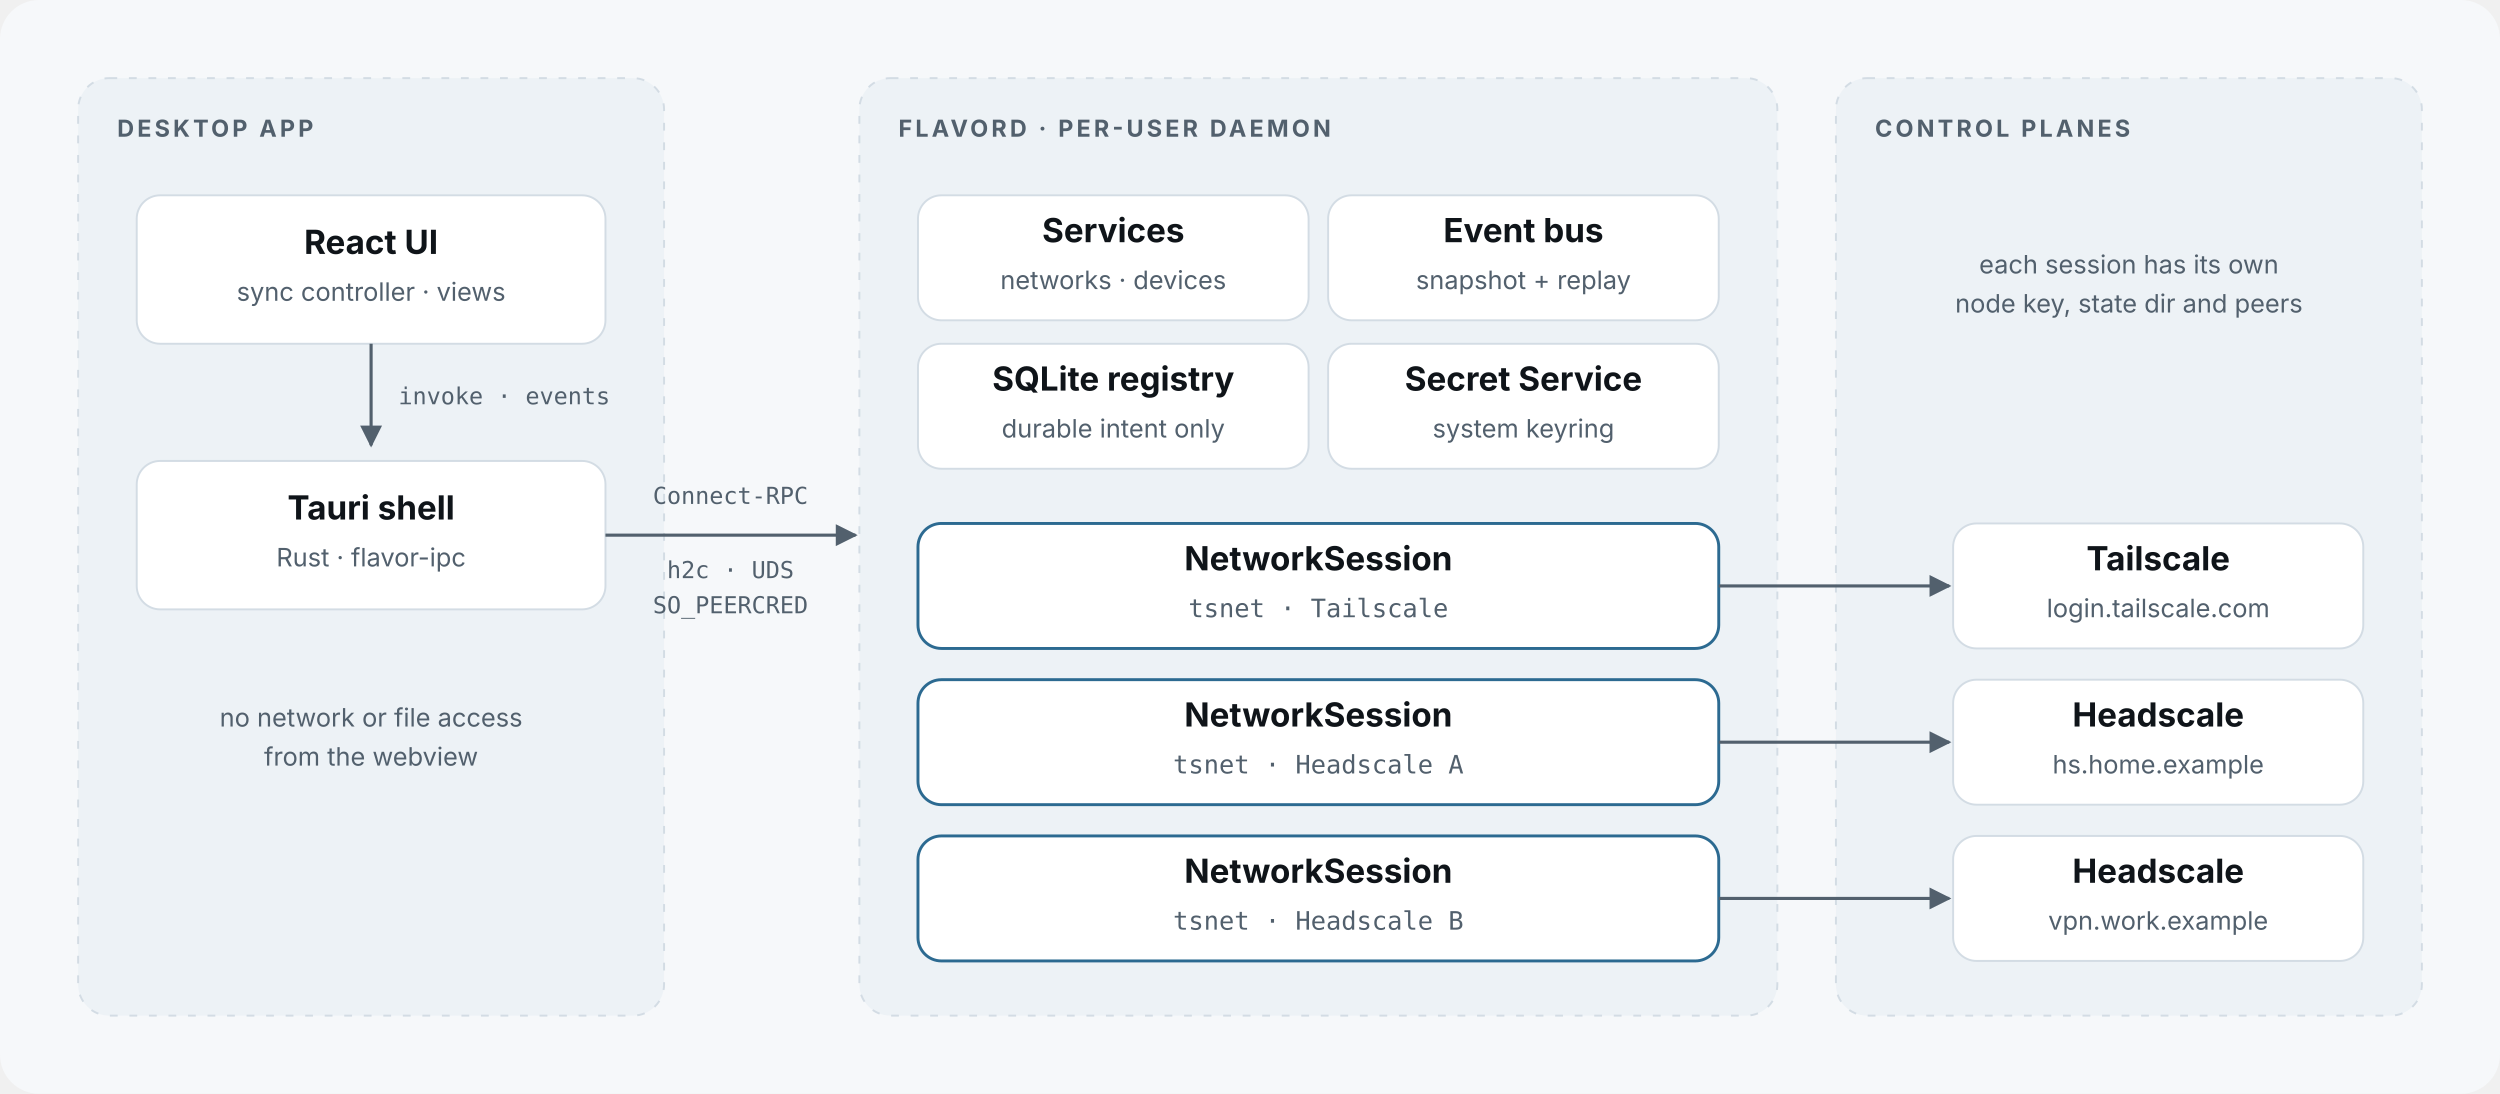
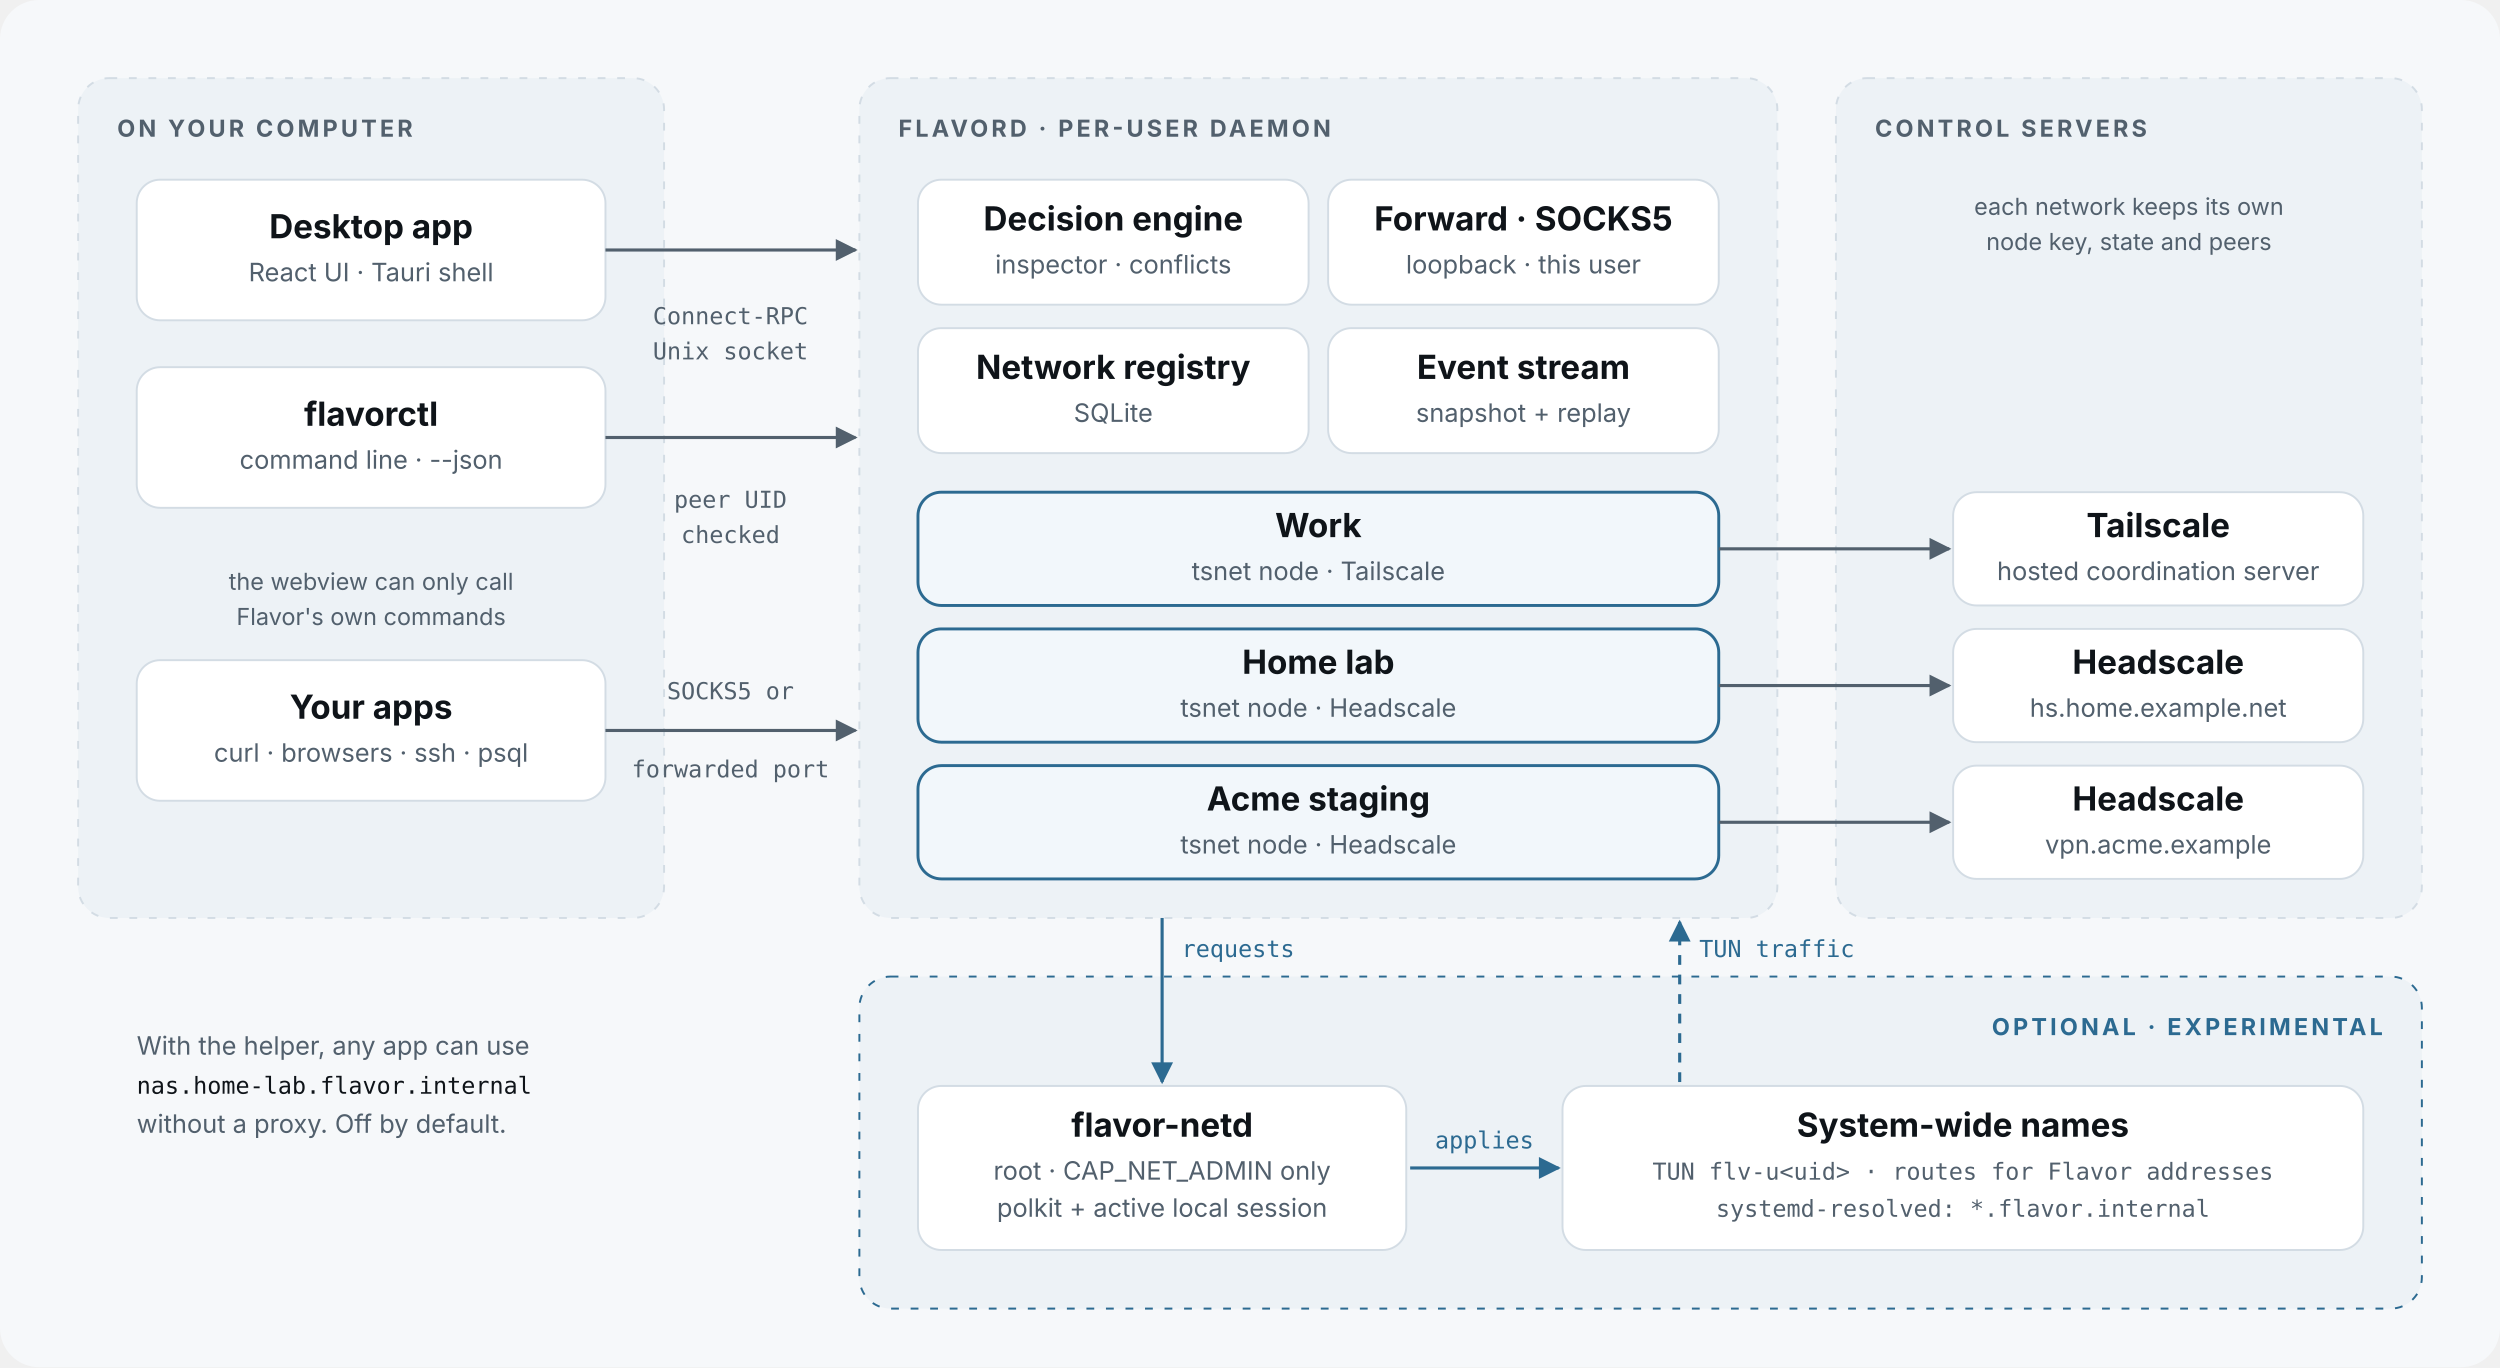
- <svg xmlns="http://www.w3.org/2000/svg" width="1280" height="560" viewBox="0 0 1280 560" role="img" aria-label="Flavor architecture">
+ <svg xmlns="http://www.w3.org/2000/svg" width="1280" height="700" viewBox="0 0 1280 700" role="img" aria-labelledby="title desc">
  <defs>
    <marker id="ah" viewBox="0 0 10 10" refX="9" refY="5" markerWidth="7" markerHeight="7" orient="auto-start-reverse">
      <path d="M0 0L10 5L0 10z" fill="#52606D" />
    </marker>
+     <marker id="aha" viewBox="0 0 10 10" refX="9" refY="5" markerWidth="7" markerHeight="7" orient="auto-start-reverse">
+       <path d="M0 0L10 5L0 10z" fill="#2C6A91" />
+     </marker>
  </defs>
-   <rect width="1280" height="560" rx="20" fill="#F6F8FA" />
-   <rect x="40" y="40" width="300" height="480" rx="16" fill="#EDF2F6" stroke="#D3DCE4" stroke-dasharray="4 6" />
-   <text x="60" y="70" font-family="Inter, ui-sans-serif, -apple-system, 'Segoe UI', Helvetica, Arial, sans-serif" font-size="12" font-weight="700" letter-spacing="1.6" fill="#52606D">DESKTOP APP</text>
-   <rect x="440" y="40" width="470" height="480" rx="16" fill="#EDF2F6" stroke="#D3DCE4" stroke-dasharray="4 6" />
-   <text x="460" y="70" font-family="Inter, ui-sans-serif, -apple-system, 'Segoe UI', Helvetica, Arial, sans-serif" font-size="12" font-weight="700" letter-spacing="1.6" fill="#52606D">FLAVORD · PER-USER DAEMON</text>
-   <rect x="940" y="40" width="300" height="480" rx="16" fill="#EDF2F6" stroke="#D3DCE4" stroke-dasharray="4 6" />
-   <text x="960" y="70" font-family="Inter, ui-sans-serif, -apple-system, 'Segoe UI', Helvetica, Arial, sans-serif" font-size="12" font-weight="700" letter-spacing="1.6" fill="#52606D">CONTROL PLANES</text>
-   <rect x="70" y="100" width="240" height="76" rx="12" fill="#FFFFFF" stroke="#D3DCE4" stroke-width="1" />
-   <text x="190.0" y="130.0" text-anchor="middle" font-family="Inter, ui-sans-serif, -apple-system, 'Segoe UI', Helvetica, Arial, sans-serif" font-size="17" font-weight="650" fill="#0F1419">React UI</text>
-   <text x="190.0" y="154.0" text-anchor="middle" font-family="Inter, ui-sans-serif, -apple-system, 'Segoe UI', Helvetica, Arial, sans-serif" font-size="13" fill="#52606D">sync controller · views</text>
-   <line x1="190" y1="176" x2="190" y2="228" stroke="#52606D" stroke-width="1.6" marker-end="url(#ah)" />
-   <text x="204" y="207" font-family="'JetBrains Mono', ui-monospace, SFMono-Regular, Menlo, Consolas, monospace" font-size="12" fill="#52606D">invoke · events</text>
-   <rect x="70" y="236" width="240" height="76" rx="12" fill="#FFFFFF" stroke="#D3DCE4" stroke-width="1" />
-   <text x="190.0" y="266.0" text-anchor="middle" font-family="Inter, ui-sans-serif, -apple-system, 'Segoe UI', Helvetica, Arial, sans-serif" font-size="17" font-weight="650" fill="#0F1419">Tauri shell</text>
-   <text x="190.0" y="290.0" text-anchor="middle" font-family="Inter, ui-sans-serif, -apple-system, 'Segoe UI', Helvetica, Arial, sans-serif" font-size="13" fill="#52606D">Rust · flavor-ipc</text>
-   <text x="190" y="372" text-anchor="middle" font-family="Inter, ui-sans-serif, -apple-system, 'Segoe UI', Helvetica, Arial, sans-serif" font-size="13" fill="#52606D">no network or file access</text>
-   <text x="190" y="392" text-anchor="middle" font-family="Inter, ui-sans-serif, -apple-system, 'Segoe UI', Helvetica, Arial, sans-serif" font-size="13" fill="#52606D">from the webview</text>
-   <line x1="310" y1="274" x2="438" y2="274" stroke="#52606D" stroke-width="1.6" marker-end="url(#ah)" />
-   <text x="374.0" y="258" text-anchor="middle" font-family="'JetBrains Mono', ui-monospace, SFMono-Regular, Menlo, Consolas, monospace" font-size="12" fill="#52606D">Connect-RPC</text>
-   <text x="374" y="296" text-anchor="middle" font-family="'JetBrains Mono', ui-monospace, SFMono-Regular, Menlo, Consolas, monospace" font-size="12" fill="#52606D">h2c · UDS</text>
-   <text x="374" y="314" text-anchor="middle" font-family="'JetBrains Mono', ui-monospace, SFMono-Regular, Menlo, Consolas, monospace" font-size="12" fill="#52606D">SO_PEERCRED</text>
-   <rect x="470" y="100" width="200" height="64" rx="12" fill="#FFFFFF" stroke="#D3DCE4" stroke-width="1" />
-   <text x="570.0" y="124.0" text-anchor="middle" font-family="Inter, ui-sans-serif, -apple-system, 'Segoe UI', Helvetica, Arial, sans-serif" font-size="17" font-weight="650" fill="#0F1419">Services</text>
-   <text x="570.0" y="148.0" text-anchor="middle" font-family="Inter, ui-sans-serif, -apple-system, 'Segoe UI', Helvetica, Arial, sans-serif" font-size="13" fill="#52606D">networks · devices</text>
-   <rect x="680" y="100" width="200" height="64" rx="12" fill="#FFFFFF" stroke="#D3DCE4" stroke-width="1" />
-   <text x="780.0" y="124.0" text-anchor="middle" font-family="Inter, ui-sans-serif, -apple-system, 'Segoe UI', Helvetica, Arial, sans-serif" font-size="17" font-weight="650" fill="#0F1419">Event bus</text>
-   <text x="780.0" y="148.0" text-anchor="middle" font-family="Inter, ui-sans-serif, -apple-system, 'Segoe UI', Helvetica, Arial, sans-serif" font-size="13" fill="#52606D">snapshot + replay</text>
-   <rect x="470" y="176" width="200" height="64" rx="12" fill="#FFFFFF" stroke="#D3DCE4" stroke-width="1" />
-   <text x="570.0" y="200.0" text-anchor="middle" font-family="Inter, ui-sans-serif, -apple-system, 'Segoe UI', Helvetica, Arial, sans-serif" font-size="17" font-weight="650" fill="#0F1419">SQLite registry</text>
-   <text x="570.0" y="224.0" text-anchor="middle" font-family="Inter, ui-sans-serif, -apple-system, 'Segoe UI', Helvetica, Arial, sans-serif" font-size="13" fill="#52606D">durable intent only</text>
-   <rect x="680" y="176" width="200" height="64" rx="12" fill="#FFFFFF" stroke="#D3DCE4" stroke-width="1" />
-   <text x="780.0" y="200.0" text-anchor="middle" font-family="Inter, ui-sans-serif, -apple-system, 'Segoe UI', Helvetica, Arial, sans-serif" font-size="17" font-weight="650" fill="#0F1419">Secret Service</text>
-   <text x="780.0" y="224.0" text-anchor="middle" font-family="Inter, ui-sans-serif, -apple-system, 'Segoe UI', Helvetica, Arial, sans-serif" font-size="13" fill="#52606D">system keyring</text>
-   <rect x="470" y="268" width="410" height="64" rx="12" fill="#FFFFFF" stroke="#2C6A91" stroke-width="1.5" />
-   <text x="675.0" y="292.0" text-anchor="middle" font-family="Inter, ui-sans-serif, -apple-system, 'Segoe UI', Helvetica, Arial, sans-serif" font-size="17" font-weight="650" fill="#0F1419">NetworkSession</text>
-   <text x="675.0" y="316.0" text-anchor="middle" font-family="'JetBrains Mono', ui-monospace, SFMono-Regular, Menlo, Consolas, monospace" font-size="13" fill="#52606D">tsnet · Tailscale</text>
-   <rect x="470" y="348" width="410" height="64" rx="12" fill="#FFFFFF" stroke="#2C6A91" stroke-width="1.5" />
-   <text x="675.0" y="372.0" text-anchor="middle" font-family="Inter, ui-sans-serif, -apple-system, 'Segoe UI', Helvetica, Arial, sans-serif" font-size="17" font-weight="650" fill="#0F1419">NetworkSession</text>
-   <text x="675.0" y="396.0" text-anchor="middle" font-family="'JetBrains Mono', ui-monospace, SFMono-Regular, Menlo, Consolas, monospace" font-size="13" fill="#52606D">tsnet · Headscale A</text>
-   <rect x="470" y="428" width="410" height="64" rx="12" fill="#FFFFFF" stroke="#2C6A91" stroke-width="1.5" />
-   <text x="675.0" y="452.0" text-anchor="middle" font-family="Inter, ui-sans-serif, -apple-system, 'Segoe UI', Helvetica, Arial, sans-serif" font-size="17" font-weight="650" fill="#0F1419">NetworkSession</text>
-   <text x="675.0" y="476.0" text-anchor="middle" font-family="'JetBrains Mono', ui-monospace, SFMono-Regular, Menlo, Consolas, monospace" font-size="13" fill="#52606D">tsnet · Headscale B</text>
-   <line x1="880" y1="300" x2="998" y2="300" stroke="#52606D" stroke-width="1.6" marker-end="url(#ah)" />
-   <line x1="880" y1="380" x2="998" y2="380" stroke="#52606D" stroke-width="1.6" marker-end="url(#ah)" />
-   <line x1="880" y1="460" x2="998" y2="460" stroke="#52606D" stroke-width="1.6" marker-end="url(#ah)" />
-   <text x="1090" y="140" text-anchor="middle" font-family="Inter, ui-sans-serif, -apple-system, 'Segoe UI', Helvetica, Arial, sans-serif" font-size="13" fill="#52606D">each session has its own</text>
-   <text x="1090" y="160" text-anchor="middle" font-family="Inter, ui-sans-serif, -apple-system, 'Segoe UI', Helvetica, Arial, sans-serif" font-size="13" fill="#52606D">node key, state dir and peers</text>
-   <rect x="1000" y="268" width="210" height="64" rx="12" fill="#FFFFFF" stroke="#D3DCE4" stroke-width="1" />
-   <text x="1105.0" y="292.0" text-anchor="middle" font-family="Inter, ui-sans-serif, -apple-system, 'Segoe UI', Helvetica, Arial, sans-serif" font-size="17" font-weight="650" fill="#0F1419">Tailscale</text>
-   <text x="1105.0" y="316.0" text-anchor="middle" font-family="Inter, ui-sans-serif, -apple-system, 'Segoe UI', Helvetica, Arial, sans-serif" font-size="13" fill="#52606D">login.tailscale.com</text>
-   <rect x="1000" y="348" width="210" height="64" rx="12" fill="#FFFFFF" stroke="#D3DCE4" stroke-width="1" />
-   <text x="1105.0" y="372.0" text-anchor="middle" font-family="Inter, ui-sans-serif, -apple-system, 'Segoe UI', Helvetica, Arial, sans-serif" font-size="17" font-weight="650" fill="#0F1419">Headscale</text>
-   <text x="1105.0" y="396.0" text-anchor="middle" font-family="Inter, ui-sans-serif, -apple-system, 'Segoe UI', Helvetica, Arial, sans-serif" font-size="13" fill="#52606D">hs.home.example</text>
-   <rect x="1000" y="428" width="210" height="64" rx="12" fill="#FFFFFF" stroke="#D3DCE4" stroke-width="1" />
-   <text x="1105.0" y="452.0" text-anchor="middle" font-family="Inter, ui-sans-serif, -apple-system, 'Segoe UI', Helvetica, Arial, sans-serif" font-size="17" font-weight="650" fill="#0F1419">Headscale</text>
-   <text x="1105.0" y="476.0" text-anchor="middle" font-family="Inter, ui-sans-serif, -apple-system, 'Segoe UI', Helvetica, Arial, sans-serif" font-size="13" fill="#52606D">vpn.work.example</text>
+   <rect width="1280" height="700" rx="20" fill="#F6F8FA" />
+   <rect x="40" y="40" width="300" height="430" rx="16" fill="#EDF2F6" stroke="#D3DCE4" stroke-dasharray="4 6" />
+   <text x="60" y="70" text-anchor="start" font-family="Inter, ui-sans-serif, -apple-system, 'Segoe UI', Helvetica, Arial, sans-serif" font-size="12" font-weight="700" letter-spacing="1.6" fill="#52606D">ON YOUR COMPUTER</text>
+   <rect x="440" y="40" width="470" height="430" rx="16" fill="#EDF2F6" stroke="#D3DCE4" stroke-dasharray="4 6" />
+   <text x="460" y="70" text-anchor="start" font-family="Inter, ui-sans-serif, -apple-system, 'Segoe UI', Helvetica, Arial, sans-serif" font-size="12" font-weight="700" letter-spacing="1.6" fill="#52606D">FLAVORD · PER-USER DAEMON</text>
+   <rect x="940" y="40" width="300" height="430" rx="16" fill="#EDF2F6" stroke="#D3DCE4" stroke-dasharray="4 6" />
+   <text x="960" y="70" text-anchor="start" font-family="Inter, ui-sans-serif, -apple-system, 'Segoe UI', Helvetica, Arial, sans-serif" font-size="12" font-weight="700" letter-spacing="1.6" fill="#52606D">CONTROL SERVERS</text>
+   <rect x="70" y="92" width="240" height="72" rx="12" fill="#FFFFFF" stroke="#D3DCE4" stroke-width="1" />
+   <text x="190.0" y="122.0" text-anchor="middle" font-family="Inter, ui-sans-serif, -apple-system, 'Segoe UI', Helvetica, Arial, sans-serif" font-size="17" font-weight="650" fill="#0F1419">Desktop app</text>
+   <text x="190.0" y="144.0" text-anchor="middle" font-family="Inter, ui-sans-serif, -apple-system, 'Segoe UI', Helvetica, Arial, sans-serif" font-size="13" fill="#52606D">React UI · Tauri shell</text>
+   <rect x="70" y="188" width="240" height="72" rx="12" fill="#FFFFFF" stroke="#D3DCE4" stroke-width="1" />
+   <text x="190.0" y="218.0" text-anchor="middle" font-family="Inter, ui-sans-serif, -apple-system, 'Segoe UI', Helvetica, Arial, sans-serif" font-size="17" font-weight="650" fill="#0F1419">flavorctl</text>
+   <text x="190.0" y="240.0" text-anchor="middle" font-family="Inter, ui-sans-serif, -apple-system, 'Segoe UI', Helvetica, Arial, sans-serif" font-size="13" fill="#52606D">command line · --json</text>
+   <rect x="70" y="338" width="240" height="72" rx="12" fill="#FFFFFF" stroke="#D3DCE4" stroke-width="1" />
+   <text x="190.0" y="368.0" text-anchor="middle" font-family="Inter, ui-sans-serif, -apple-system, 'Segoe UI', Helvetica, Arial, sans-serif" font-size="17" font-weight="650" fill="#0F1419">Your apps</text>
+   <text x="190.0" y="390.0" text-anchor="middle" font-family="Inter, ui-sans-serif, -apple-system, 'Segoe UI', Helvetica, Arial, sans-serif" font-size="13" fill="#52606D">curl · browsers · ssh · psql</text>
+   <text x="190" y="302" text-anchor="middle" font-family="Inter, ui-sans-serif, -apple-system, 'Segoe UI', Helvetica, Arial, sans-serif" font-size="12" fill="#52606D">the webview can only call</text>
+   <text x="190" y="320" text-anchor="middle" font-family="Inter, ui-sans-serif, -apple-system, 'Segoe UI', Helvetica, Arial, sans-serif" font-size="12" fill="#52606D">Flavor's own commands</text>
+   <line x1="310" y1="128" x2="438" y2="128" stroke="#52606D" stroke-width="1.6" marker-end="url(#ah)" />
+   <line x1="310" y1="224" x2="438" y2="224" stroke="#52606D" stroke-width="1.6" marker-end="url(#ah)" />
+   <text x="374" y="166" text-anchor="middle" font-family="'JetBrains Mono', ui-monospace, SFMono-Regular, Menlo, Consolas, monospace" font-size="12" fill="#52606D">Connect-RPC</text>
+   <text x="374" y="184" text-anchor="middle" font-family="'JetBrains Mono', ui-monospace, SFMono-Regular, Menlo, Consolas, monospace" font-size="12" fill="#52606D">Unix socket</text>
+   <text x="374" y="260" text-anchor="middle" font-family="'JetBrains Mono', ui-monospace, SFMono-Regular, Menlo, Consolas, monospace" font-size="12" fill="#52606D">peer UID</text>
+   <text x="374" y="278" text-anchor="middle" font-family="'JetBrains Mono', ui-monospace, SFMono-Regular, Menlo, Consolas, monospace" font-size="12" fill="#52606D">checked</text>
+   <line x1="310" y1="374" x2="438" y2="374" stroke="#52606D" stroke-width="1.6" marker-end="url(#ah)" />
+   <text x="374" y="358" text-anchor="middle" font-family="'JetBrains Mono', ui-monospace, SFMono-Regular, Menlo, Consolas, monospace" font-size="12" fill="#52606D">SOCKS5 or</text>
+   <text x="374" y="398" text-anchor="middle" font-family="'JetBrains Mono', ui-monospace, SFMono-Regular, Menlo, Consolas, monospace" font-size="12" fill="#52606D">forwarded port</text>
+   <rect x="470" y="92" width="200" height="64" rx="12" fill="#FFFFFF" stroke="#D3DCE4" stroke-width="1" />
+   <text x="570.0" y="118.0" text-anchor="middle" font-family="Inter, ui-sans-serif, -apple-system, 'Segoe UI', Helvetica, Arial, sans-serif" font-size="17" font-weight="650" fill="#0F1419">Decision engine</text>
+   <text x="570.0" y="140.0" text-anchor="middle" font-family="Inter, ui-sans-serif, -apple-system, 'Segoe UI', Helvetica, Arial, sans-serif" font-size="13" fill="#52606D">inspector · conflicts</text>
+   <rect x="680" y="92" width="200" height="64" rx="12" fill="#FFFFFF" stroke="#D3DCE4" stroke-width="1" />
+   <text x="780.0" y="118.0" text-anchor="middle" font-family="Inter, ui-sans-serif, -apple-system, 'Segoe UI', Helvetica, Arial, sans-serif" font-size="17" font-weight="650" fill="#0F1419">Forward · SOCKS5</text>
+   <text x="780.0" y="140.0" text-anchor="middle" font-family="Inter, ui-sans-serif, -apple-system, 'Segoe UI', Helvetica, Arial, sans-serif" font-size="13" fill="#52606D">loopback · this user</text>
+   <rect x="470" y="168" width="200" height="64" rx="12" fill="#FFFFFF" stroke="#D3DCE4" stroke-width="1" />
+   <text x="570.0" y="194.0" text-anchor="middle" font-family="Inter, ui-sans-serif, -apple-system, 'Segoe UI', Helvetica, Arial, sans-serif" font-size="17" font-weight="650" fill="#0F1419">Network registry</text>
+   <text x="570.0" y="216.0" text-anchor="middle" font-family="Inter, ui-sans-serif, -apple-system, 'Segoe UI', Helvetica, Arial, sans-serif" font-size="13" fill="#52606D">SQLite</text>
+   <rect x="680" y="168" width="200" height="64" rx="12" fill="#FFFFFF" stroke="#D3DCE4" stroke-width="1" />
+   <text x="780.0" y="194.0" text-anchor="middle" font-family="Inter, ui-sans-serif, -apple-system, 'Segoe UI', Helvetica, Arial, sans-serif" font-size="17" font-weight="650" fill="#0F1419">Event stream</text>
+   <text x="780.0" y="216.0" text-anchor="middle" font-family="Inter, ui-sans-serif, -apple-system, 'Segoe UI', Helvetica, Arial, sans-serif" font-size="13" fill="#52606D">snapshot + replay</text>
+   <rect x="470" y="252" width="410" height="58" rx="12" fill="#F2F7FB" stroke="#2C6A91" stroke-width="1.5" />
+   <text x="675.0" y="275.0" text-anchor="middle" font-family="Inter, ui-sans-serif, -apple-system, 'Segoe UI', Helvetica, Arial, sans-serif" font-size="17" font-weight="650" fill="#0F1419">Work</text>
+   <text x="675.0" y="297.0" text-anchor="middle" font-family="Inter, ui-sans-serif, -apple-system, 'Segoe UI', Helvetica, Arial, sans-serif" font-size="13" fill="#52606D">tsnet node · Tailscale</text>
+   <rect x="1000" y="252" width="210" height="58" rx="12" fill="#FFFFFF" stroke="#D3DCE4" stroke-width="1" />
+   <text x="1105.0" y="275.0" text-anchor="middle" font-family="Inter, ui-sans-serif, -apple-system, 'Segoe UI', Helvetica, Arial, sans-serif" font-size="17" font-weight="650" fill="#0F1419">Tailscale</text>
+   <text x="1105.0" y="297.0" text-anchor="middle" font-family="Inter, ui-sans-serif, -apple-system, 'Segoe UI', Helvetica, Arial, sans-serif" font-size="13" fill="#52606D">hosted coordination server</text>
+   <line x1="880" y1="281" x2="998" y2="281" stroke="#52606D" stroke-width="1.6" marker-end="url(#ah)" />
+   <rect x="470" y="322" width="410" height="58" rx="12" fill="#F2F7FB" stroke="#2C6A91" stroke-width="1.5" />
+   <text x="675.0" y="345.0" text-anchor="middle" font-family="Inter, ui-sans-serif, -apple-system, 'Segoe UI', Helvetica, Arial, sans-serif" font-size="17" font-weight="650" fill="#0F1419">Home lab</text>
+   <text x="675.0" y="367.0" text-anchor="middle" font-family="Inter, ui-sans-serif, -apple-system, 'Segoe UI', Helvetica, Arial, sans-serif" font-size="13" fill="#52606D">tsnet node · Headscale</text>
+   <rect x="1000" y="322" width="210" height="58" rx="12" fill="#FFFFFF" stroke="#D3DCE4" stroke-width="1" />
+   <text x="1105.0" y="345.0" text-anchor="middle" font-family="Inter, ui-sans-serif, -apple-system, 'Segoe UI', Helvetica, Arial, sans-serif" font-size="17" font-weight="650" fill="#0F1419">Headscale</text>
+   <text x="1105.0" y="367.0" text-anchor="middle" font-family="Inter, ui-sans-serif, -apple-system, 'Segoe UI', Helvetica, Arial, sans-serif" font-size="13" fill="#52606D">hs.home.example.net</text>
+   <line x1="880" y1="351" x2="998" y2="351" stroke="#52606D" stroke-width="1.6" marker-end="url(#ah)" />
+   <rect x="470" y="392" width="410" height="58" rx="12" fill="#F2F7FB" stroke="#2C6A91" stroke-width="1.5" />
+   <text x="675.0" y="415.0" text-anchor="middle" font-family="Inter, ui-sans-serif, -apple-system, 'Segoe UI', Helvetica, Arial, sans-serif" font-size="17" font-weight="650" fill="#0F1419">Acme staging</text>
+   <text x="675.0" y="437.0" text-anchor="middle" font-family="Inter, ui-sans-serif, -apple-system, 'Segoe UI', Helvetica, Arial, sans-serif" font-size="13" fill="#52606D">tsnet node · Headscale</text>
+   <rect x="1000" y="392" width="210" height="58" rx="12" fill="#FFFFFF" stroke="#D3DCE4" stroke-width="1" />
+   <text x="1105.0" y="415.0" text-anchor="middle" font-family="Inter, ui-sans-serif, -apple-system, 'Segoe UI', Helvetica, Arial, sans-serif" font-size="17" font-weight="650" fill="#0F1419">Headscale</text>
+   <text x="1105.0" y="437.0" text-anchor="middle" font-family="Inter, ui-sans-serif, -apple-system, 'Segoe UI', Helvetica, Arial, sans-serif" font-size="13" fill="#52606D">vpn.acme.example</text>
+   <line x1="880" y1="421" x2="998" y2="421" stroke="#52606D" stroke-width="1.6" marker-end="url(#ah)" />
+   <text x="1090" y="110" text-anchor="middle" font-family="Inter, ui-sans-serif, -apple-system, 'Segoe UI', Helvetica, Arial, sans-serif" font-size="12" fill="#52606D">each network keeps its own</text>
+   <text x="1090" y="128" text-anchor="middle" font-family="Inter, ui-sans-serif, -apple-system, 'Segoe UI', Helvetica, Arial, sans-serif" font-size="12" fill="#52606D">node key, state and peers</text>
+   <rect x="440" y="500" width="800" height="170" rx="16" fill="#EDF2F6" stroke="#2C6A91" stroke-dasharray="4 6" />
+   <text x="1220" y="530" text-anchor="end" font-family="Inter, ui-sans-serif, -apple-system, 'Segoe UI', Helvetica, Arial, sans-serif" font-size="12" font-weight="700" letter-spacing="1.6" fill="#2C6A91">OPTIONAL · EXPERIMENTAL</text>
+   <rect x="470" y="556" width="250" height="84" rx="12" fill="#FFFFFF" stroke="#D3DCE4" stroke-width="1" />
+   <text x="595.0" y="582.0" text-anchor="middle" font-family="Inter, ui-sans-serif, -apple-system, 'Segoe UI', Helvetica, Arial, sans-serif" font-size="17" font-weight="650" fill="#0F1419">flavor-netd</text>
+   <text x="595.0" y="604.0" text-anchor="middle" font-family="Inter, ui-sans-serif, -apple-system, 'Segoe UI', Helvetica, Arial, sans-serif" font-size="13" fill="#52606D">root · CAP_NET_ADMIN only</text>
+   <text x="595.0" y="623.0" text-anchor="middle" font-family="Inter, ui-sans-serif, -apple-system, 'Segoe UI', Helvetica, Arial, sans-serif" font-size="13" fill="#52606D">polkit + active local session</text>
+   <rect x="800" y="556" width="410" height="84" rx="12" fill="#FFFFFF" stroke="#D3DCE4" stroke-width="1" />
+   <text x="1005.0" y="582.0" text-anchor="middle" font-family="Inter, ui-sans-serif, -apple-system, 'Segoe UI', Helvetica, Arial, sans-serif" font-size="17" font-weight="650" fill="#0F1419">System-wide names</text>
+   <text x="1005.0" y="604.0" text-anchor="middle" font-family="'JetBrains Mono', ui-monospace, SFMono-Regular, Menlo, Consolas, monospace" font-size="12" fill="#52606D">TUN flv-u&lt;uid&gt; · routes for Flavor addresses</text>
+   <text x="1005.0" y="623.0" text-anchor="middle" font-family="'JetBrains Mono', ui-monospace, SFMono-Regular, Menlo, Consolas, monospace" font-size="12" fill="#52606D">systemd-resolved: *.flavor.internal</text>
+   <line x1="595" y1="470" x2="595" y2="554" stroke="#2C6A91" stroke-width="1.6" marker-end="url(#aha)" />
+   <text x="605" y="490" text-anchor="start" font-family="'JetBrains Mono', ui-monospace, SFMono-Regular, Menlo, Consolas, monospace" font-size="12" fill="#2C6A91">requests</text>
+   <line x1="722" y1="598" x2="798" y2="598" stroke="#2C6A91" stroke-width="1.6" marker-end="url(#aha)" />
+   <text x="760" y="588" text-anchor="middle" font-family="'JetBrains Mono', ui-monospace, SFMono-Regular, Menlo, Consolas, monospace" font-size="12" fill="#2C6A91">applies</text>
+   <line x1="860" y1="554" x2="860" y2="472" stroke="#2C6A91" stroke-width="1.6" stroke-dasharray="5 5" marker-end="url(#aha)" />
+   <text x="870" y="490" text-anchor="start" font-family="'JetBrains Mono', ui-monospace, SFMono-Regular, Menlo, Consolas, monospace" font-size="12" fill="#2C6A91">TUN traffic</text>
+   <text x="70" y="540" font-family="Inter, ui-sans-serif, -apple-system, 'Segoe UI', Helvetica, Arial, sans-serif" font-size="13" fill="#52606D">With the helper, any app can use</text>
+   <text x="70" y="560" font-family="'JetBrains Mono', ui-monospace, SFMono-Regular, Menlo, Consolas, monospace" font-size="12" fill="#0F1419">nas.home-lab.flavor.internal</text>
+   <text x="70" y="580" font-family="Inter, ui-sans-serif, -apple-system, 'Segoe UI', Helvetica, Arial, sans-serif" font-size="13" fill="#52606D">without a proxy. Off by default.</text>
</svg>
